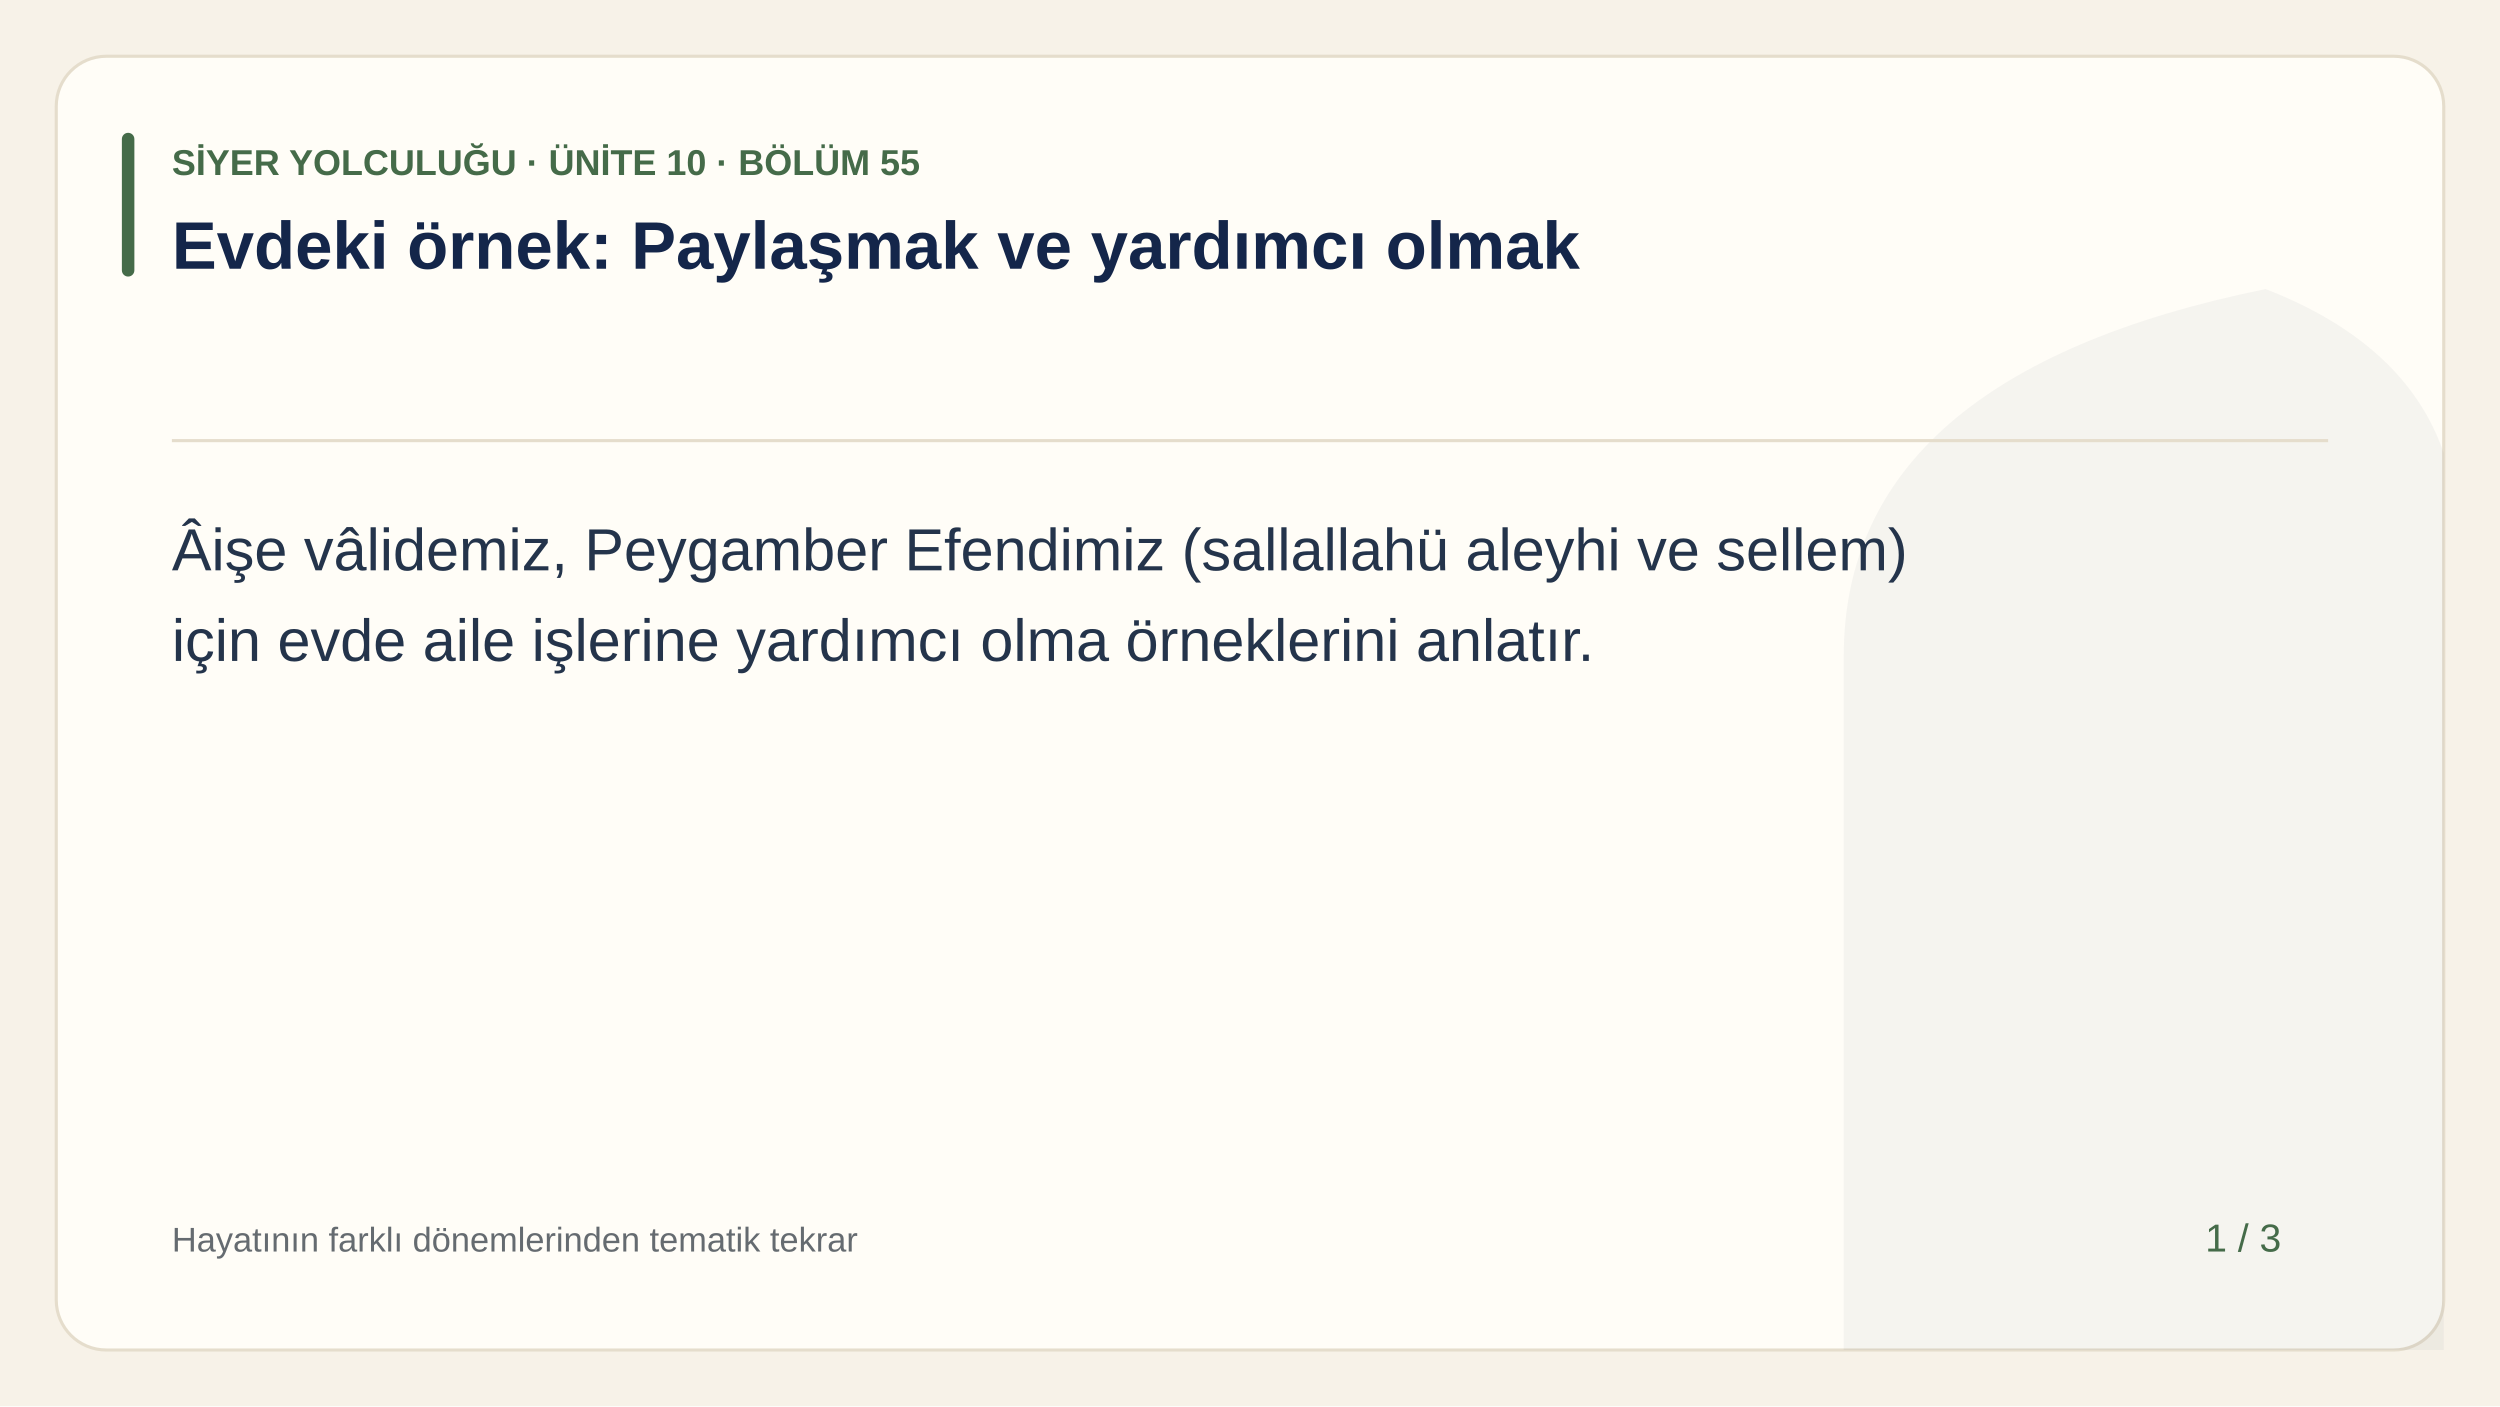
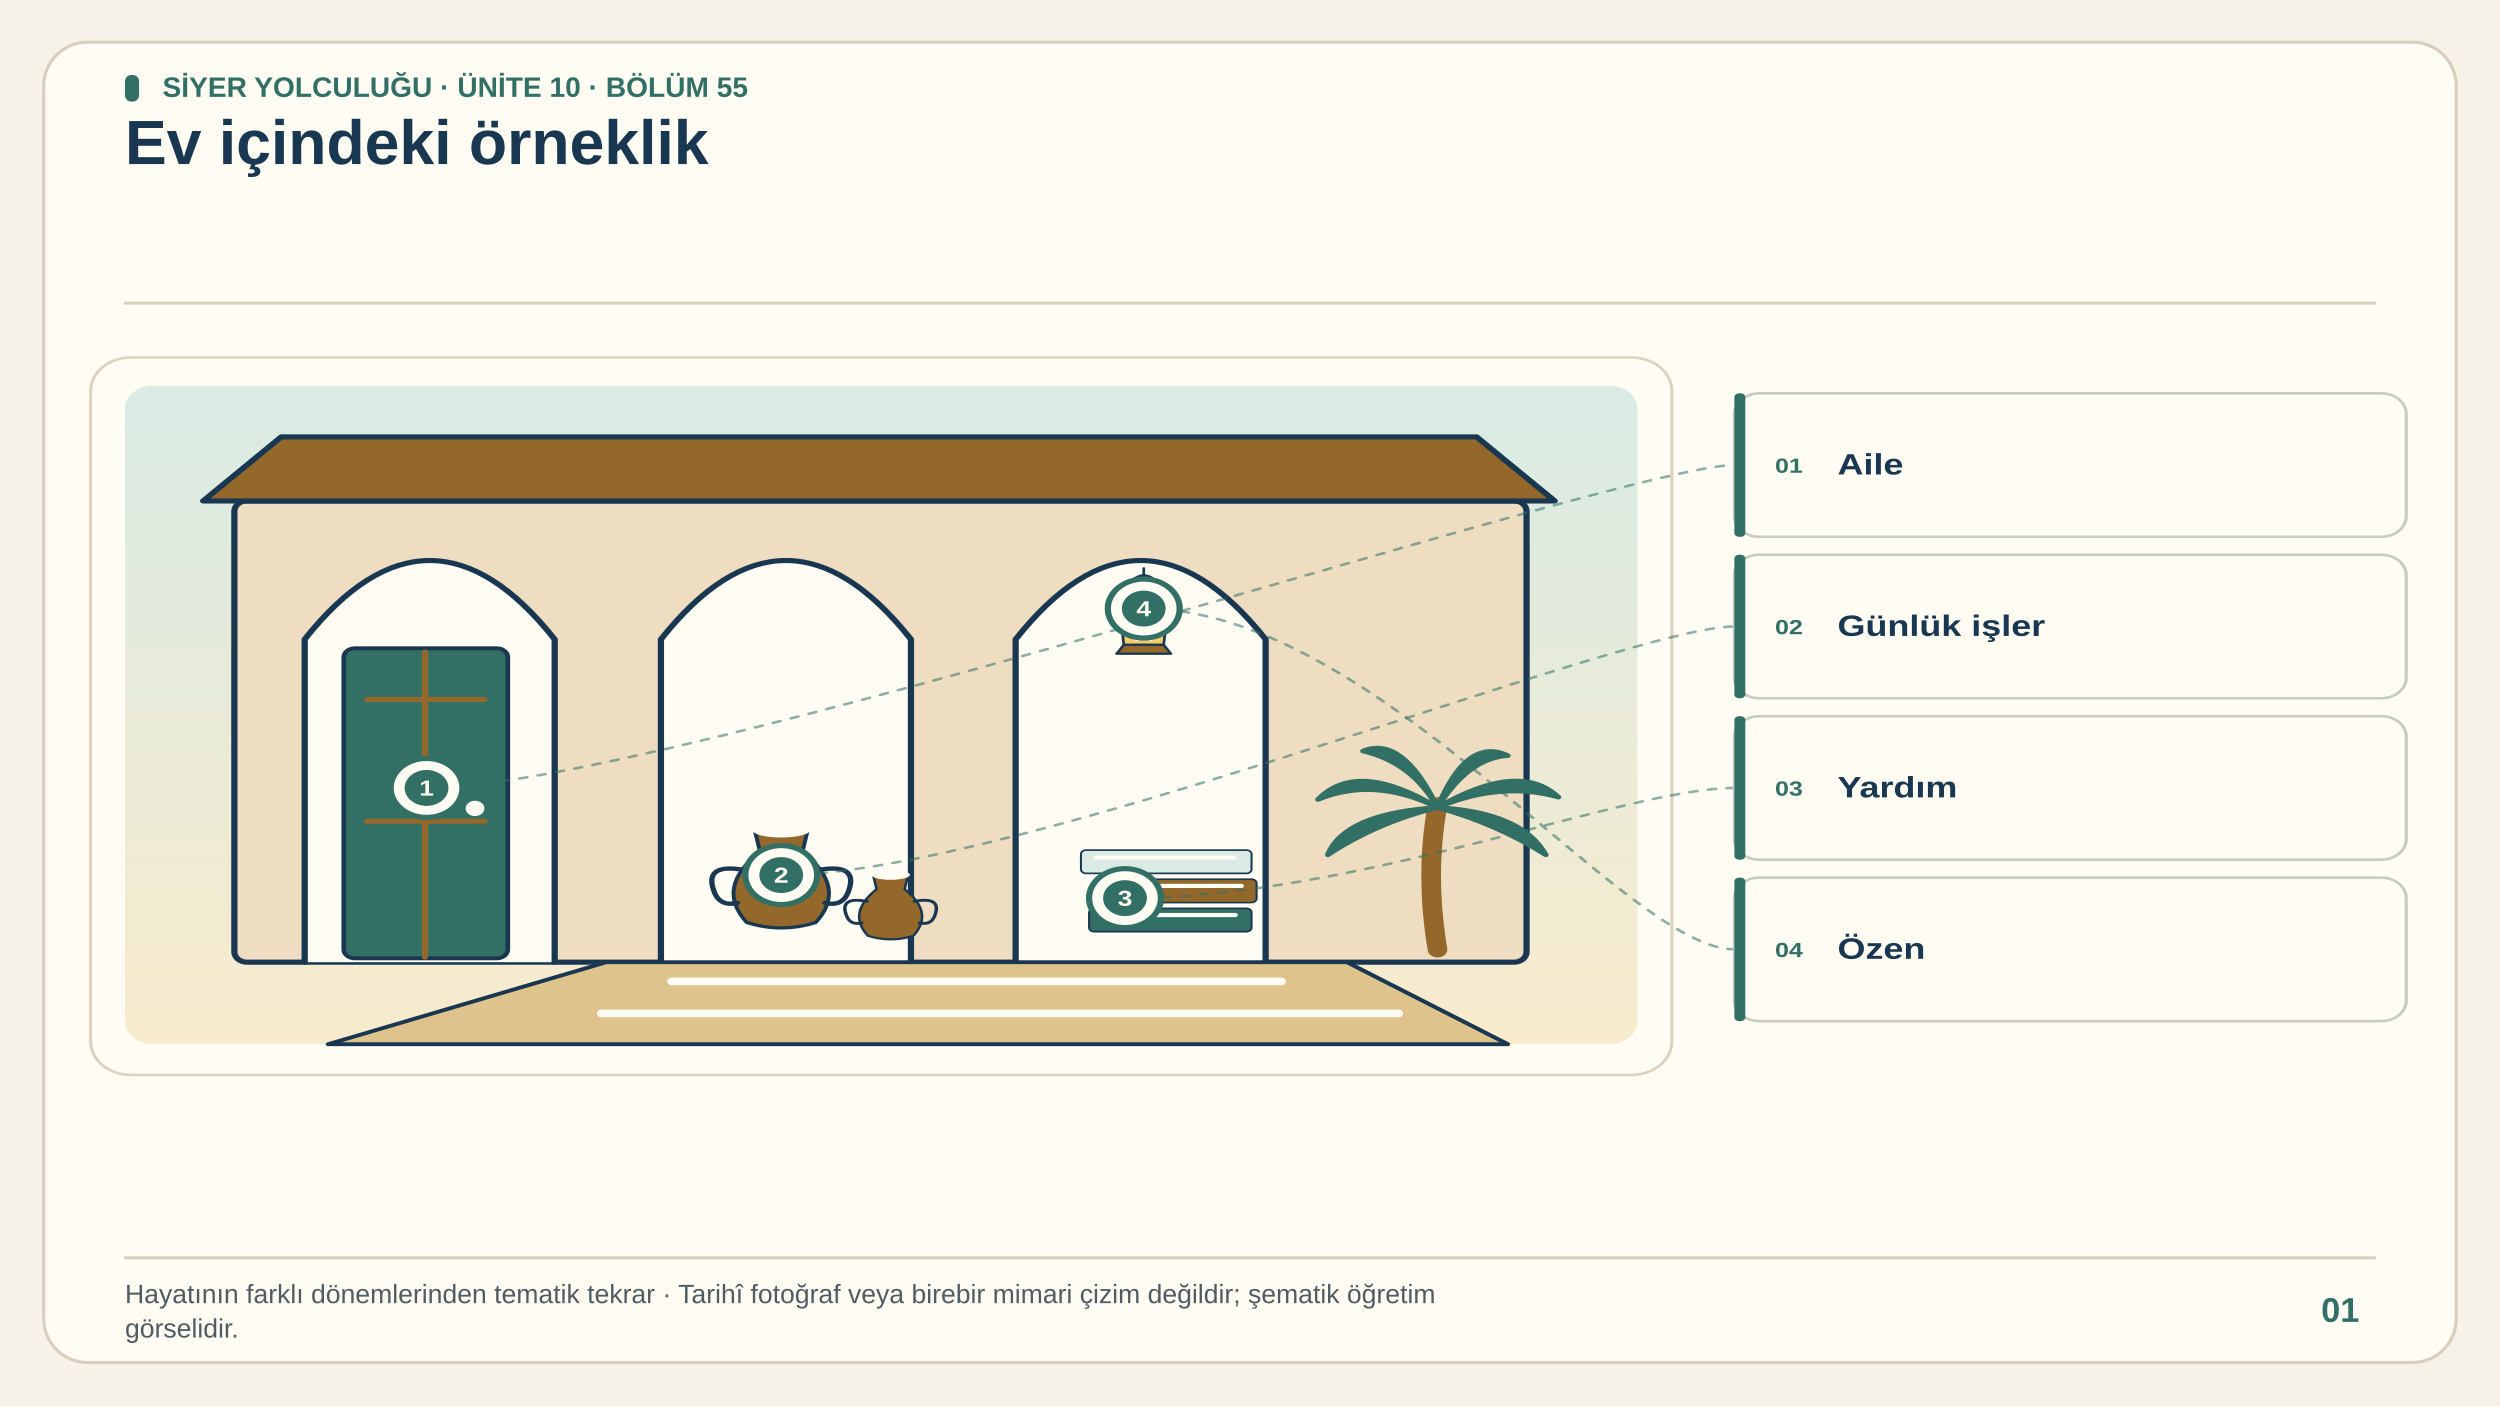
- <svg xmlns="http://www.w3.org/2000/svg" width="1600" height="900" viewBox="0 0 1600 900" role="img" aria-labelledby="title desc">
-   <rect width="1600" height="900" fill="#f7f2e8" />
-   <rect x="36" y="36" width="1528" height="828" rx="32" fill="#fffdf7" stroke="#e5ddcc" stroke-width="2" />
-   <path d="M1180 864V420Q1180 240 1450 185Q1540 220 1564 290V864" fill="#14264a" opacity=".045" />
-   <rect x="78" y="85" width="8" height="92" rx="4" fill="#456b49" />
-   <text x="110" y="112" fill="#456b49" font-family="Arial,sans-serif" font-size="23" font-weight="700">SİYER YOLCULUĞU · ÜNİTE 10 · BÖLÜM 55</text>
-   <text x="110" y="172" fill="#14264a" font-family="Arial,sans-serif" font-size="43" font-weight="700">Evdeki örnek: Paylaşmak ve yardımcı olmak</text>
-   <line x1="110" y1="282" x2="1490" y2="282" stroke="#e5ddcc" stroke-width="2" />
-   <text x="110" y="365" fill="#24344b" font-family="Arial,sans-serif" font-size="38">Âişe vâlidemiz, Peygamber Efendimiz (sallallahü aleyhi ve sellem)</text>
-   <text x="110" y="423" fill="#24344b" font-family="Arial,sans-serif" font-size="38">için evde aile işlerine yardımcı olma örneklerini anlatır.</text>
-   <text x="110" y="801" fill="#656b70" font-family="Arial,sans-serif" font-size="22">Hayatının farklı dönemlerinden tematik tekrar</text>
-   <text x="1460" y="801" text-anchor="end" fill="#456b49" font-family="Arial,sans-serif" font-size="25">1 / 3</text>
+ <svg xmlns="http://www.w3.org/2000/svg" width="1600" height="900" viewBox="0 0 1600 900" role="img" aria-labelledby="f55_0title f55_0desc">
+   <defs>
+     <linearGradient id="f55_0sky" x1="0" y1="0" x2="0" y2="1">
+       <stop stop-color="#D9EBE4" />
+       <stop offset="1" stop-color="#F8EBCD" />
+     </linearGradient>
+     <linearGradient id="f55_0wood">
+       <stop stop-color="#C79560" />
+       <stop offset="1" stop-color="#E2BE80" />
+     </linearGradient>
+     <filter id="f55_0shadow" x="-15%" y="-15%" width="130%" height="140%">
+       <feDropShadow dx="0" dy="6" stdDeviation="7" flood-color="#193750" flood-opacity=".12" />
+     </filter>
+   </defs>
+   <rect x="0" y="0" width="1600" height="900" rx="0" fill="#F7F2E7" stroke="none" stroke-width="1" />
+   <rect x="28" y="27" width="1544" height="845" rx="28" fill="#FFFCF3" stroke="#D8CEBD" stroke-width="2" />
+   <rect x="80" y="48" width="9" height="17" rx="4" fill="#326F65" stroke="none" stroke-width="1" />
+   <text x="104" y="62" font-family="Arial, sans-serif" font-size="18" fill="#326F65" font-weight="700" text-anchor="start">SİYER YOLCULUĞU · ÜNİTE 10 · BÖLÜM 55</text>
+   <text x="80" y="105" font-family="Arial, sans-serif" font-size="40" fill="#193750" font-weight="700" text-anchor="start">Ev içindeki örneklik</text>
+   <path d="M80 194 H1520" fill="none" stroke="#D9D0C0" stroke-width="2" stroke-linecap="round" stroke-linejoin="round" />
+   <g transform="translate(0 50) scale(1 .82)">
+     <rect x="58" y="218" width="1012" height="560" rx="26" fill="#FFFCF3" stroke="#DDD2BF" stroke-width="2" />
+     <rect x="80" y="240" width="968" height="514" rx="18" fill="url(#f55_0sky)" stroke="none" stroke-width="1" />
+     <rect x="150" y="330" width="827" height="360" rx="8" fill="#EEDDC0" stroke="#193750" stroke-width="4" />
+     <path d="M130 330 H995 L945 280 H180 Z" fill="#94672A" stroke="#193750" stroke-width="4" stroke-linecap="round" stroke-linejoin="round" />
+     <path d="M195 690 V438 Q275 315 355 438 V690 M423 690 V438 Q503 315 583 438 V690 M650 690 V438 Q730 315 810 438 V690" fill="#FFFCF3" stroke="#193750" stroke-width="4" stroke-linecap="round" stroke-linejoin="round" />
+     <rect x="220" y="445" width="105" height="242" rx="7" fill="#326F65" stroke="#193750" stroke-width="3" />
+     <path d="M272 448 V686 M235 485 H310 M235 580 H310" fill="none" stroke="#94672A" stroke-width="4" stroke-linecap="round" stroke-linejoin="round" />
+     <circle cx="304" cy="570" r="6" fill="#FFFCF3" stroke="none" stroke-width="1" />
+     <path d="M388 690 H862 L965 754 H210 Z" fill="#DEC38D" stroke="#193750" stroke-width="3" stroke-linecap="round" stroke-linejoin="round" />
+     <path d="M430 705 H820 M385 730 H895" fill="none" stroke="#FFFCF3" stroke-width="6" stroke-linecap="round" stroke-linejoin="round" />
+     <g transform="translate(500 625) scale(0.85)">
+       <path d="M-20 -45 H20 L16 -25 Q50 8 26 40 Q0 50 -26 40 Q-50 8 -16 -25 Z" fill="#94672A" stroke="#193750" stroke-width="3" stroke-linecap="round" stroke-linejoin="round" />
+       <ellipse cx="0" cy="-45" rx="22" ry="7" fill="#FFFCF3" />
+       <path d="M-27 -8 Q-58 -15 -51 10 Q-47 26 -33 22 M27 -8 Q58 -15 51 10 Q47 26 33 22" fill="none" stroke="#193750" stroke-width="4" stroke-linecap="round" stroke-linejoin="round" />
+     </g>
+     <g transform="translate(570 647) scale(0.56)">
+       <path d="M-20 -45 H20 L16 -25 Q50 8 26 40 Q0 50 -26 40 Q-50 8 -16 -25 Z" fill="#94672A" stroke="#193750" stroke-width="3" stroke-linecap="round" stroke-linejoin="round" />
+       <ellipse cx="0" cy="-45" rx="22" ry="7" fill="#FFFCF3" />
+       <path d="M-27 -8 Q-58 -15 -51 10 Q-47 26 -33 22 M27 -8 Q58 -15 51 10 Q47 26 33 22" fill="none" stroke="#193750" stroke-width="4" stroke-linecap="round" stroke-linejoin="round" />
+     </g>
+     <g transform="translate(697 648) scale(0.65)">
+       <rect x="0" y="0" width="160" height="28" rx="5" fill="#326F65" stroke="#193750" stroke-width="2" />
+       <rect x="10" y="-35" width="155" height="28" rx="5" fill="#94672A" stroke="#193750" stroke-width="2" />
+       <rect x="-8" y="-70" width="168" height="28" rx="5" fill="#D9EBE4" stroke="#193750" stroke-width="2" />
+       <path d="M12 8 H144 M22 -27 H150 M7 -61 H143" fill="none" stroke="#FFFCF3" stroke-width="5" stroke-linecap="round" stroke-linejoin="round" />
+     </g>
+     <g transform="translate(732 422) scale(0.58)">
+       <path d="M0 -68 V-45 M-18 -45 Q0 -72 18 -45 L28 -30 H-28 Z" fill="#94672A" stroke="#193750" stroke-width="3" stroke-linecap="round" stroke-linejoin="round" />
+       <path d="M-28 -30 H28 L22 35 H-22 Z" fill="#F5CD68" stroke="#193750" stroke-width="3" stroke-linecap="round" stroke-linejoin="round" />
+       <path d="M-22 35 H22 L30 47 H-30 Z" fill="#94672A" stroke="#193750" stroke-width="3" stroke-linecap="round" stroke-linejoin="round" />
+       <path d="M-8 -25 V28 M8 -25 V28" fill="none" stroke="#FFFCF3" stroke-width="4" stroke-linecap="round" stroke-linejoin="round" />
+     </g>
+     <g transform="translate(920 680) scale(0.9)">
+       <path d="M0 0 Q-9 -65 0 -125" fill="none" stroke="#94672A" stroke-width="14" stroke-linecap="round" stroke-linejoin="round" />
+       <path d="M0 -123 Q-57 -165 -85 -130 Q-45 -150 0 -123 M0 -123 Q58 -164 86 -132 Q45 -146 0 -123 M0 -123 Q-25 -186 -53 -172 Q-18 -162 0 -123 M0 -123 Q21 -185 50 -168 Q22 -166 0 -123 M0 -123 Q-66 -118 -78 -82 Q-43 -110 0 -123 M0 -123 Q60 -119 77 -82 Q42 -109 0 -123" fill="#326F65" stroke="#326F65" stroke-width="4" stroke-linecap="round" stroke-linejoin="round" />
+     </g>
+     <path d="M273 554 C423 554 1040 302 1110 302" fill="none" stroke="#326F65" stroke-width="2" stroke-linecap="round" stroke-linejoin="round" stroke-dasharray="5 7" opacity=".55" />
+     <path d="M500 622 C650 622 1040 428 1110 428" fill="none" stroke="#326F65" stroke-width="2" stroke-linecap="round" stroke-linejoin="round" stroke-dasharray="5 7" opacity=".55" />
+     <path d="M720 640 C870 640 1040 554 1110 554" fill="none" stroke="#326F65" stroke-width="2" stroke-linecap="round" stroke-linejoin="round" stroke-dasharray="5 7" opacity=".55" />
+     <path d="M732 414 C882 414 1040 680 1110 680" fill="none" stroke="#326F65" stroke-width="2" stroke-linecap="round" stroke-linejoin="round" stroke-dasharray="5 7" opacity=".55" />
+     <rect x="1110" y="246" width="430" height="112" rx="16" fill="#FFFCF3" stroke="#C5CDBF" stroke-width="2" />
+     <rect x="1110" y="246" width="7" height="112" rx="3" fill="#326F65" stroke="none" stroke-width="1" />
+     <text x="1136" y="308" font-family="Arial, sans-serif" font-size="16" fill="#326F65" font-weight="700" text-anchor="start">01</text>
+     <text x="1176" y="309.36" font-family="Arial, sans-serif" font-size="23" fill="#193750" font-weight="600" text-anchor="start">Aile</text>
+     <circle cx="273" cy="554" r="23" fill="#FFFCF3" stroke="#326F65" stroke-width="4" />
+     <circle cx="273" cy="554" r="14" fill="#326F65" stroke="none" stroke-width="1" />
+     <text x="273" y="560" font-family="Arial, sans-serif" font-size="17" fill="#FFFCF3" font-weight="700" text-anchor="middle">1</text>
+     <rect x="1110" y="372" width="430" height="112" rx="16" fill="#FFFCF3" stroke="#C5CDBF" stroke-width="2" />
+     <rect x="1110" y="372" width="7" height="112" rx="3" fill="#326F65" stroke="none" stroke-width="1" />
+     <text x="1136" y="434" font-family="Arial, sans-serif" font-size="16" fill="#326F65" font-weight="700" text-anchor="start">02</text>
+     <text x="1176" y="435.36" font-family="Arial, sans-serif" font-size="23" fill="#193750" font-weight="600" text-anchor="start">Günlük işler</text>
+     <circle cx="500" cy="622" r="23" fill="#FFFCF3" stroke="#326F65" stroke-width="4" />
+     <circle cx="500" cy="622" r="14" fill="#326F65" stroke="none" stroke-width="1" />
+     <text x="500" y="628" font-family="Arial, sans-serif" font-size="17" fill="#FFFCF3" font-weight="700" text-anchor="middle">2</text>
+     <rect x="1110" y="498" width="430" height="112" rx="16" fill="#FFFCF3" stroke="#C5CDBF" stroke-width="2" />
+     <rect x="1110" y="498" width="7" height="112" rx="3" fill="#326F65" stroke="none" stroke-width="1" />
+     <text x="1136" y="560" font-family="Arial, sans-serif" font-size="16" fill="#326F65" font-weight="700" text-anchor="start">03</text>
+     <text x="1176" y="561.36" font-family="Arial, sans-serif" font-size="23" fill="#193750" font-weight="600" text-anchor="start">Yardım</text>
+     <circle cx="720" cy="640" r="23" fill="#FFFCF3" stroke="#326F65" stroke-width="4" />
+     <circle cx="720" cy="640" r="14" fill="#326F65" stroke="none" stroke-width="1" />
+     <text x="720" y="646" font-family="Arial, sans-serif" font-size="17" fill="#FFFCF3" font-weight="700" text-anchor="middle">3</text>
+     <rect x="1110" y="624" width="430" height="112" rx="16" fill="#FFFCF3" stroke="#C5CDBF" stroke-width="2" />
+     <rect x="1110" y="624" width="7" height="112" rx="3" fill="#326F65" stroke="none" stroke-width="1" />
+     <text x="1136" y="686" font-family="Arial, sans-serif" font-size="16" fill="#326F65" font-weight="700" text-anchor="start">04</text>
+     <text x="1176" y="687.36" font-family="Arial, sans-serif" font-size="23" fill="#193750" font-weight="600" text-anchor="start">Özen</text>
+     <circle cx="732" cy="414" r="23" fill="#FFFCF3" stroke="#326F65" stroke-width="4" />
+     <circle cx="732" cy="414" r="14" fill="#326F65" stroke="none" stroke-width="1" />
+     <text x="732" y="420" font-family="Arial, sans-serif" font-size="17" fill="#FFFCF3" font-weight="700" text-anchor="middle">4</text>
+   </g>
+   <path d="M80 805 H1520" fill="none" stroke="#D9D0C0" stroke-width="2" stroke-linecap="round" stroke-linejoin="round" />
+   <text x="80" y="834" font-family="Arial, sans-serif" font-size="17" fill="#4F5C62" font-weight="500" text-anchor="start">Hayatının farklı dönemlerinden tematik tekrar · Tarihî fotoğraf veya birebir mimari çizim değildir; şematik öğretim</text>
+   <text x="80" y="856" font-family="Arial, sans-serif" font-size="17" fill="#4F5C62" font-weight="500" text-anchor="start">görselidir.</text>
+   <text x="1510" y="846" font-family="Arial, sans-serif" font-size="22" fill="#326F65" font-weight="700" text-anchor="end">01</text>
</svg>
